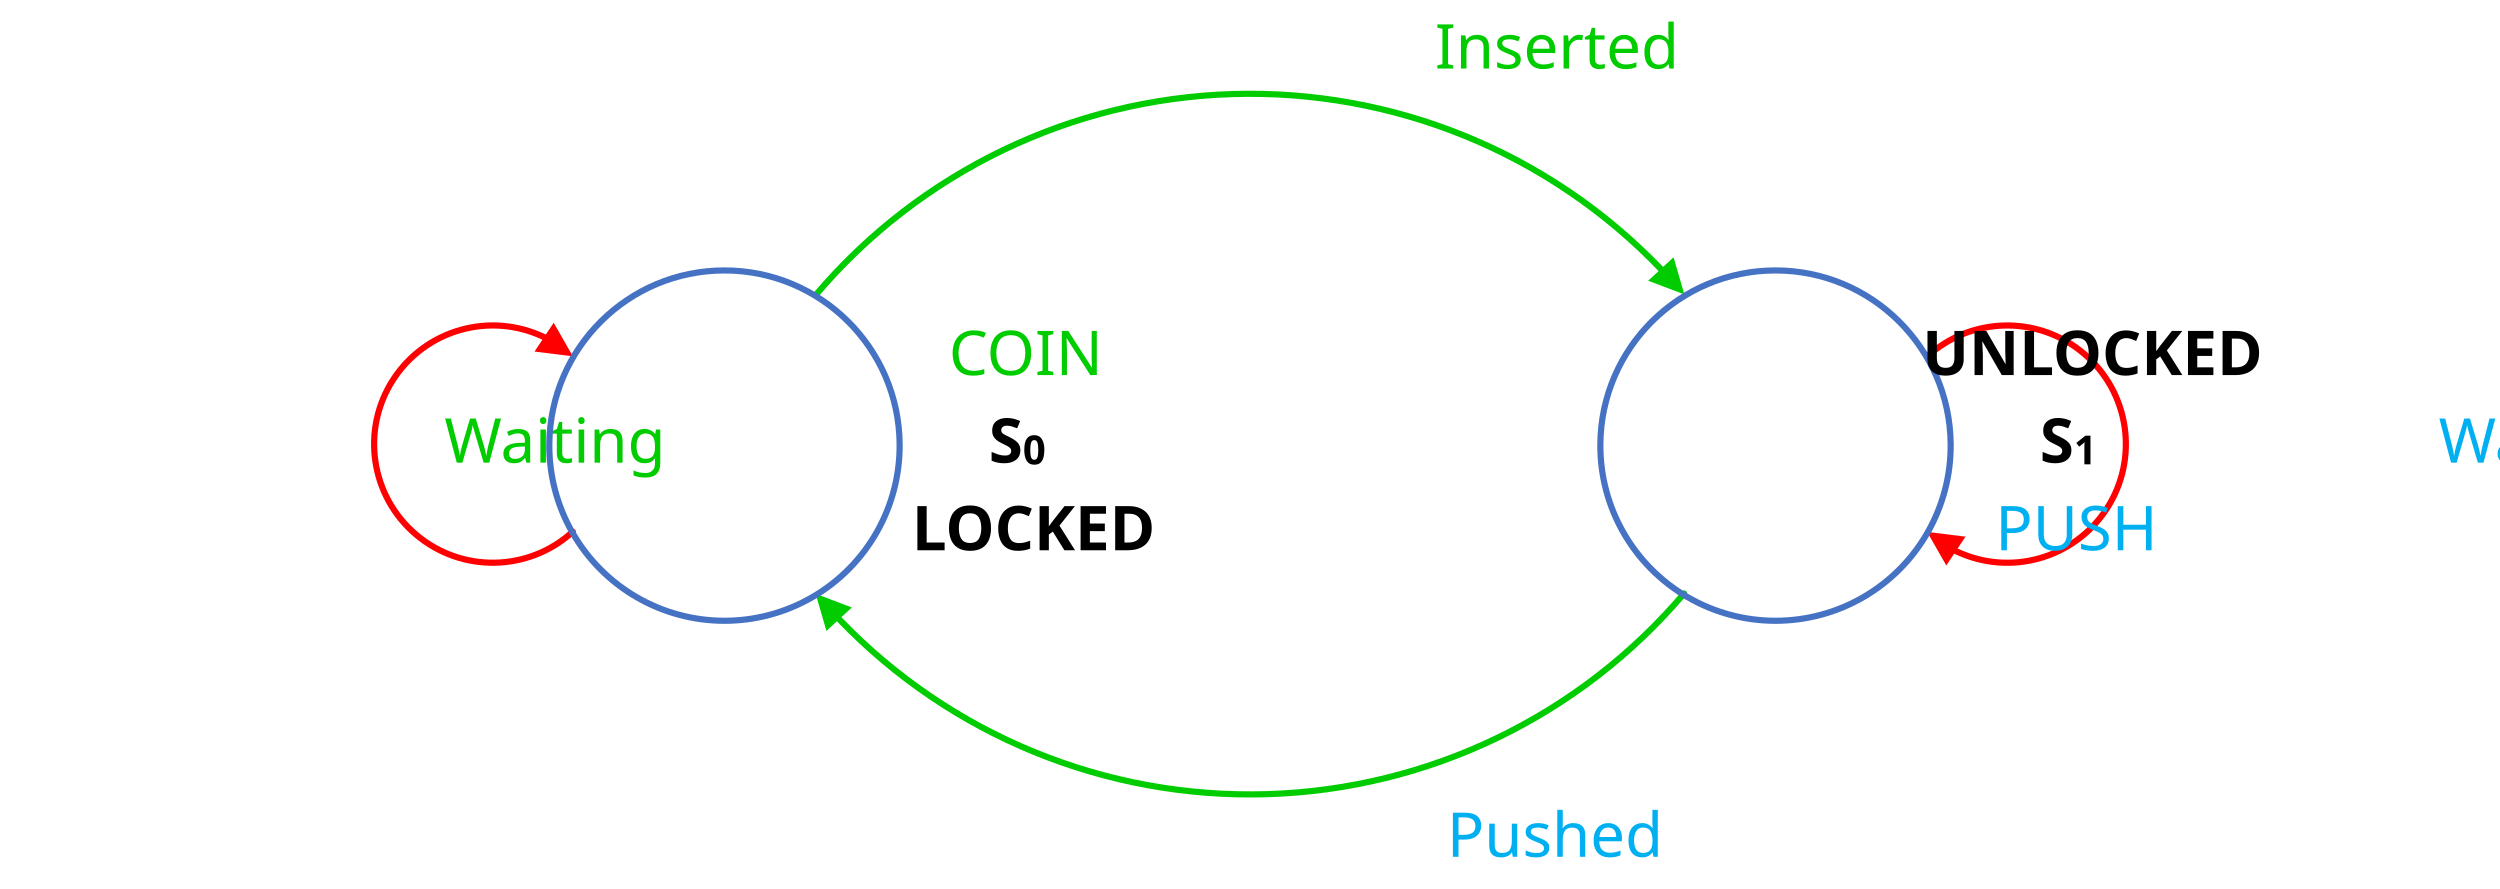
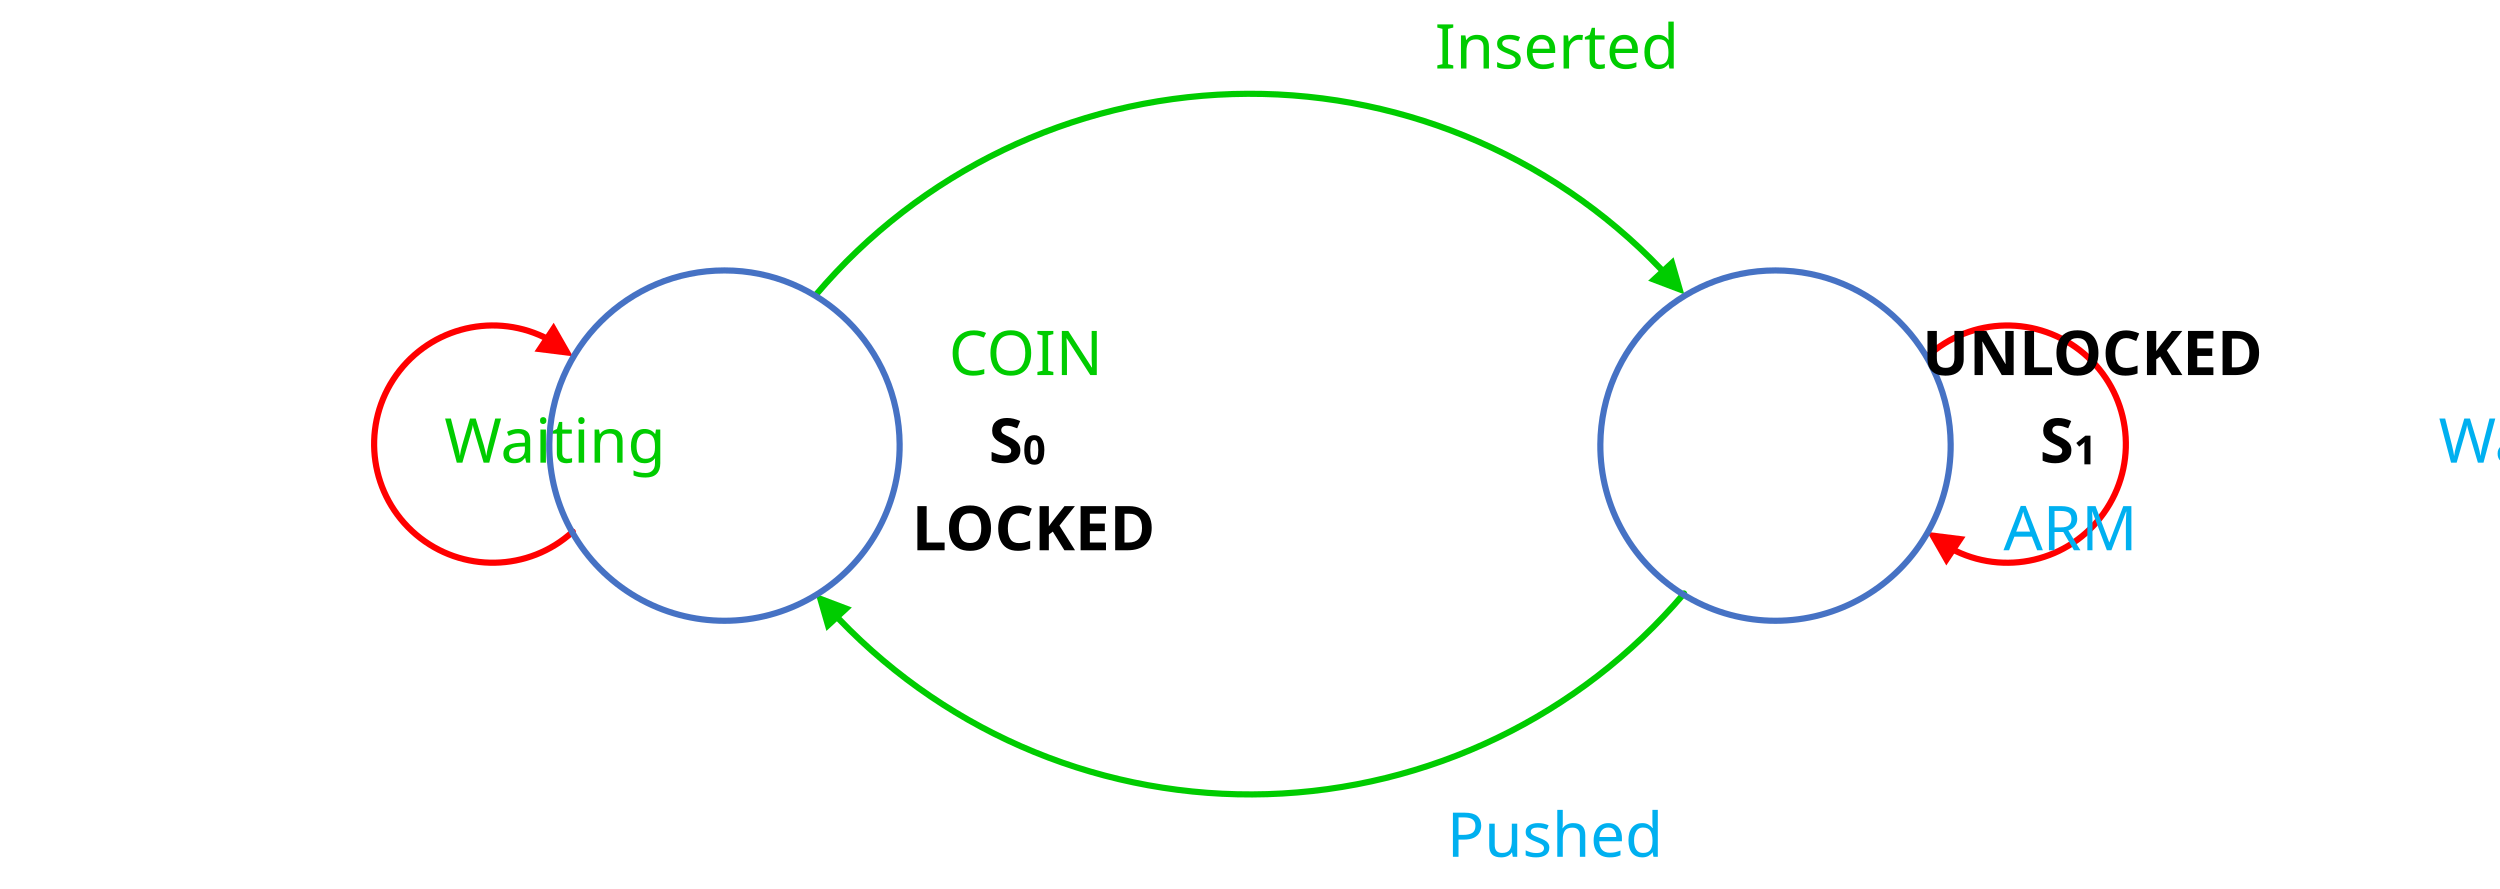
<svg xmlns="http://www.w3.org/2000/svg" xmlns:ns1="http://schemas.microsoft.com/visio/2003/SVGExtensions/" xmlns:xlink="http://www.w3.org/1999/xlink" width="5.618in" height="1.996in" viewBox="0 0 404.52 143.732" xml:space="preserve" color-interpolation-filters="sRGB" class="st12">
  <ns1:documentProperties ns1:langID="1033" ns1:viewMarkup="false" />
  <style type="text/css">
	
		.st1 {marker-end:url(#mrkr4-6);stroke:#00cc00;stroke-linecap:round;stroke-linejoin:round;stroke-width:1}
		.st2 {fill:#00cc00;fill-opacity:1;stroke:#00cc00;stroke-opacity:1;stroke-width:0.357}
		.st3 {marker-end:url(#mrkr4-17);stroke:#ff0000;stroke-linecap:round;stroke-linejoin:round;stroke-width:1}
		.st4 {fill:#ff0000;fill-opacity:1;stroke:#ff0000;stroke-opacity:1;stroke-width:0.357}
		.st5 {fill:none;stroke:none;stroke-width:1}
		.st6 {fill:#00cc00;font-family:Calibri;font-size:0.833em}
		.st7 {font-size:1em}
		.st8 {fill:#00b0f0;font-family:Calibri;font-size:0.833em}
		.st9 {fill:none;stroke:#4672c4;stroke-width:1}
		.st10 {fill:#000000;font-family:Calibri;font-size:0.833em;font-weight:bold}
		.st11 {baseline-shift:-32.495%;font-size:0.65em}
		.st12 {fill:none;fill-rule:evenodd;font-size:12px;overflow:visible;stroke-linecap:square;stroke-miterlimit:3}
	
	</style>
  <defs id="Markers">
    <g id="lend4">
      <path d="M 2 1 L 0 0 L 2 -1 L 2 1 " style="stroke:none" />
    </g>
    <marker id="mrkr4-6" class="st2" ns1:arrowType="4" ns1:arrowSize="1" ns1:setback="5.24" refX="-5.24" orient="auto" markerUnits="strokeWidth" overflow="visible">
      <use xlink:href="#lend4" transform="scale(-2.8,-2.8) " />
    </marker>
    <marker id="mrkr4-17" class="st4" ns1:arrowType="4" ns1:arrowSize="1" ns1:setback="5.24" refX="-5.24" orient="auto" markerUnits="strokeWidth" overflow="visible">
      <use xlink:href="#lend4" transform="scale(-2.8,-2.8) " />
    </marker>
  </defs>
  <g ns1:mID="0" ns1:index="1" ns1:groupContext="foregroundPage">
    <ns1:pageProperties ns1:drawingScale="0.0393701" ns1:pageScale="0.0393701" ns1:drawingUnits="24" ns1:shadowOffsetX="8.50394" ns1:shadowOffsetY="-8.50394" />
    <ns1:layer ns1:name="Connector" ns1:index="0" />
    <ns1:layer ns1:name="Flowchart" ns1:index="1" />
    <g id="shape14-1" ns1:mID="14" ns1:groupContext="shape" ns1:layerMember="0" transform="translate(117.22,-71.8661)">
      <ns1:userDefs>
        <ns1:ud ns1:nameU="ScaleFactor" ns1:val="VT0(1):26" />
        <ns1:ud ns1:nameU="visVersion" ns1:val="VT0(15):26" />
      </ns1:userDefs>
      <path d="M14.8 119.56 A92.126 92.126 0 0 1 151.53 115.4 L151.77 115.66" class="st1" />
    </g>
    <g id="shape17-7" ns1:mID="17" ns1:groupContext="shape" ns1:layerMember="0" transform="translate(287.299,215.598) rotate(180)">
      <ns1:userDefs>
        <ns1:ud ns1:nameU="ScaleFactor" ns1:val="VT0(1):26" />
        <ns1:ud ns1:nameU="visVersion" ns1:val="VT0(15):26" />
      </ns1:userDefs>
      <path d="M14.8 119.56 A92.126 92.126 0 0 1 151.53 115.4 L151.77 115.66" class="st1" />
    </g>
    <g id="shape18-12" ns1:mID="18" ns1:groupContext="shape" ns1:layerMember="0" transform="translate(117.22,215.598) rotate(180)">
      <ns1:userDefs>
        <ns1:ud ns1:nameU="ScaleFactor" ns1:val="VT0(1):26" />
        <ns1:ud ns1:nameU="visVersion" ns1:val="VT0(15):26" />
      </ns1:userDefs>
      <path d="M24.55 129.56 A19.197 19.197 0 1 1 29.19 161.04 L28.89 160.84" class="st3" />
    </g>
    <g id="shape20-18" ns1:mID="20" ns1:groupContext="shape" ns1:layerMember="0" transform="translate(287.299,-71.8661) rotate(2.00574E-06)">
      <ns1:userDefs>
        <ns1:ud ns1:nameU="ScaleFactor" ns1:val="VT0(1):26" />
        <ns1:ud ns1:nameU="visVersion" ns1:val="VT0(15):26" />
      </ns1:userDefs>
      <path d="M24.55 129.56 A19.197 19.197 0 1 1 29.19 161.04 L28.89 160.84" class="st3" />
    </g>
    <g id="shape23-23" ns1:mID="23" ns1:groupContext="shape" transform="translate(1,-64.7795)">
      <ns1:textBlock ns1:margins="rect(1,1,1,1)" ns1:tabSpace="42.5197" />
      <ns1:textRect cx="28.346" cy="136.646" width="56.7" height="14.173" />
      <rect x="0" y="129.559" width="56.693" height="14.173" class="st5" />
      <text x="24.11" y="139.65" class="st6" ns1:langID="1033">
        <ns1:paragraph ns1:horizAlign="2" />
        <ns1:tabList />Wait<tspan class="st7" ns1:langID="2057">ing</tspan>
      </text>
    </g>
    <g id="shape25-27" ns1:mID="25" ns1:groupContext="shape" transform="translate(173.913,-128.559)">
      <ns1:textBlock ns1:margins="rect(1,1,1,1)" ns1:tabSpace="42.5197" />
      <ns1:textRect cx="28.346" cy="136.646" width="56.7" height="14.173" />
      <rect x="0" y="129.559" width="56.693" height="14.173" class="st5" />
      <text x="11.48" y="139.65" class="st6" ns1:langID="1033">
        <ns1:paragraph ns1:horizAlign="1" />
        <ns1:tabList />Inserted</text>
    </g>
    <g id="shape26-30" ns1:mID="26" ns1:groupContext="shape" transform="translate(173.913,-1)">
      <ns1:textBlock ns1:margins="rect(1,1,1,1)" ns1:tabSpace="42.5197" />
      <ns1:textRect cx="28.346" cy="136.646" width="56.7" height="14.173" />
      <rect x="0" y="129.559" width="56.693" height="14.173" class="st5" />
      <text x="13.44" y="139.65" class="st8" ns1:langID="1033">
        <ns1:paragraph ns1:horizAlign="1" />
        <ns1:tabList />Pushed</text>
    </g>
    <g id="shape37-33" ns1:mID="37" ns1:groupContext="shape" transform="translate(346.827,-64.7795)">
      <ns1:textBlock ns1:margins="rect(1,1,1,1)" ns1:tabSpace="42.5197" />
      <ns1:textRect cx="28.346" cy="136.646" width="56.7" height="14.173" />
      <rect x="0" y="129.559" width="56.693" height="14.173" class="st5" />
      <text x="1" y="139.65" class="st8" ns1:langID="1033">
        <ns1:paragraph />
        <ns1:tabList />Wait<tspan class="st7" ns1:langID="2057">ing</tspan>
      </text>
    </g>
    <g id="shape38-37" ns1:mID="38" ns1:groupContext="shape" ns1:layerMember="1" transform="translate(258.953,-43.5197)">
      <ns1:custProps>
        <ns1:cp ns1:nameU="Cost" ns1:lbl="Cost" ns1:type="7" ns1:format="@" ns1:langID="1033" />
        <ns1:cp ns1:nameU="Duration" ns1:lbl="Duration" ns1:type="2" ns1:langID="1033" />
        <ns1:cp ns1:nameU="Resources" ns1:lbl="Resources" ns1:langID="1033" />
      </ns1:custProps>
      <ns1:userDefs>
        <ns1:ud ns1:nameU="visVersion" ns1:val="VT0(15):26" />
      </ns1:userDefs>
      <ns1:textBlock ns1:margins="rect(1,1,1,1)" ns1:tabSpace="42.5197" />
      <ns1:textRect cx="28.346" cy="115.386" width="56.7" height="56.693" />
      <path d="M0 115.39 A28.346 28.346 0 0 1 56.69 115.39 A28.346 28.346 0 1 1 0 115.39 Z" class="st9" />
      <text x="24.34" y="118.39" class="st10" ns1:langID="1033">
        <ns1:paragraph ns1:horizAlign="1" />
        <ns1:tabList />S<tspan dy="-0.284em" class="st11" ns1:baseFontSize="10">1</tspan>
      </text>
    </g>
    <g id="shape39-41" ns1:mID="39" ns1:groupContext="shape" transform="translate(258.953,-43.5197)">
      <ns1:textBlock ns1:margins="rect(1,1,1,1)" ns1:tabSpace="42.5197" />
      <ns1:textRect cx="28.346" cy="129.559" width="56.7" height="28.346" />
      <rect x="0" y="115.386" width="56.693" height="28.346" class="st5" />
-       <text x="17.14" y="132.56" class="st8" ns1:langID="1033">
+       <text x="18.46" y="132.56" class="st8" ns1:langID="1033">
        <ns1:paragraph ns1:horizAlign="1" />
-         <ns1:tabList />PUSH</text>
+         <ns1:tabList />ARM</text>
    </g>
    <g id="shape40-44" ns1:mID="40" ns1:groupContext="shape" transform="translate(258.953,-71.8661)">
      <ns1:textBlock ns1:margins="rect(1,1,1,1)" ns1:tabSpace="42.5197" />
      <ns1:textRect cx="28.346" cy="129.559" width="56.7" height="28.346" />
      <rect x="0" y="115.386" width="56.693" height="28.346" class="st5" />
      <text x="5.32" y="132.56" class="st10" ns1:langID="1033">
        <ns1:paragraph ns1:horizAlign="1" />
        <ns1:tabList />UNLOCKED</text>
    </g>
    <g id="shape42-47" ns1:mID="42" ns1:groupContext="shape" ns1:layerMember="1" transform="translate(88.874,-43.5197)">
      <ns1:custProps>
        <ns1:cp ns1:nameU="Cost" ns1:lbl="Cost" ns1:type="7" ns1:format="@" ns1:langID="1033" />
        <ns1:cp ns1:nameU="Duration" ns1:lbl="Duration" ns1:type="2" ns1:langID="1033" />
        <ns1:cp ns1:nameU="Resources" ns1:lbl="Resources" ns1:langID="1033" />
      </ns1:custProps>
      <ns1:userDefs>
        <ns1:ud ns1:nameU="visVersion" ns1:val="VT0(15):26" />
      </ns1:userDefs>
      <ns1:textBlock ns1:margins="rect(1,1,1,1)" ns1:tabSpace="42.5197" />
      <ns1:textRect cx="28.346" cy="115.386" width="56.7" height="56.693" />
      <path d="M0 115.39 A28.346 28.346 0 0 1 56.69 115.39 A28.346 28.346 0 1 1 0 115.39 Z" class="st9" />
      <text x="24.34" y="118.39" class="st10" ns1:langID="1033">
        <ns1:paragraph ns1:horizAlign="1" />
        <ns1:tabList />S<tspan dy="-0.284em" class="st11" ns1:baseFontSize="10">0</tspan>
      </text>
    </g>
    <g id="shape43-51" ns1:mID="43" ns1:groupContext="shape" transform="translate(88.874,-43.5197)">
      <ns1:textBlock ns1:margins="rect(1,1,1,1)" ns1:tabSpace="42.5197" />
      <ns1:textRect cx="28.346" cy="129.559" width="56.7" height="28.346" />
      <rect x="0" y="115.386" width="56.693" height="28.346" class="st5" />
      <text x="11.88" y="132.56" class="st10" ns1:langID="1033">
        <ns1:paragraph ns1:horizAlign="1" />
        <ns1:tabList />LOCKED</text>
    </g>
    <g id="shape44-54" ns1:mID="44" ns1:groupContext="shape" transform="translate(88.874,-71.8661)">
      <ns1:textBlock ns1:margins="rect(1,1,1,1)" ns1:tabSpace="42.5197" />
      <ns1:textRect cx="28.346" cy="129.559" width="56.7" height="28.346" />
      <rect x="0" y="115.386" width="56.693" height="28.346" class="st5" />
      <text x="17.88" y="132.56" class="st6" ns1:langID="1033">
        <ns1:paragraph ns1:horizAlign="1" />
        <ns1:tabList />COIN</text>
    </g>
  </g>
</svg>
